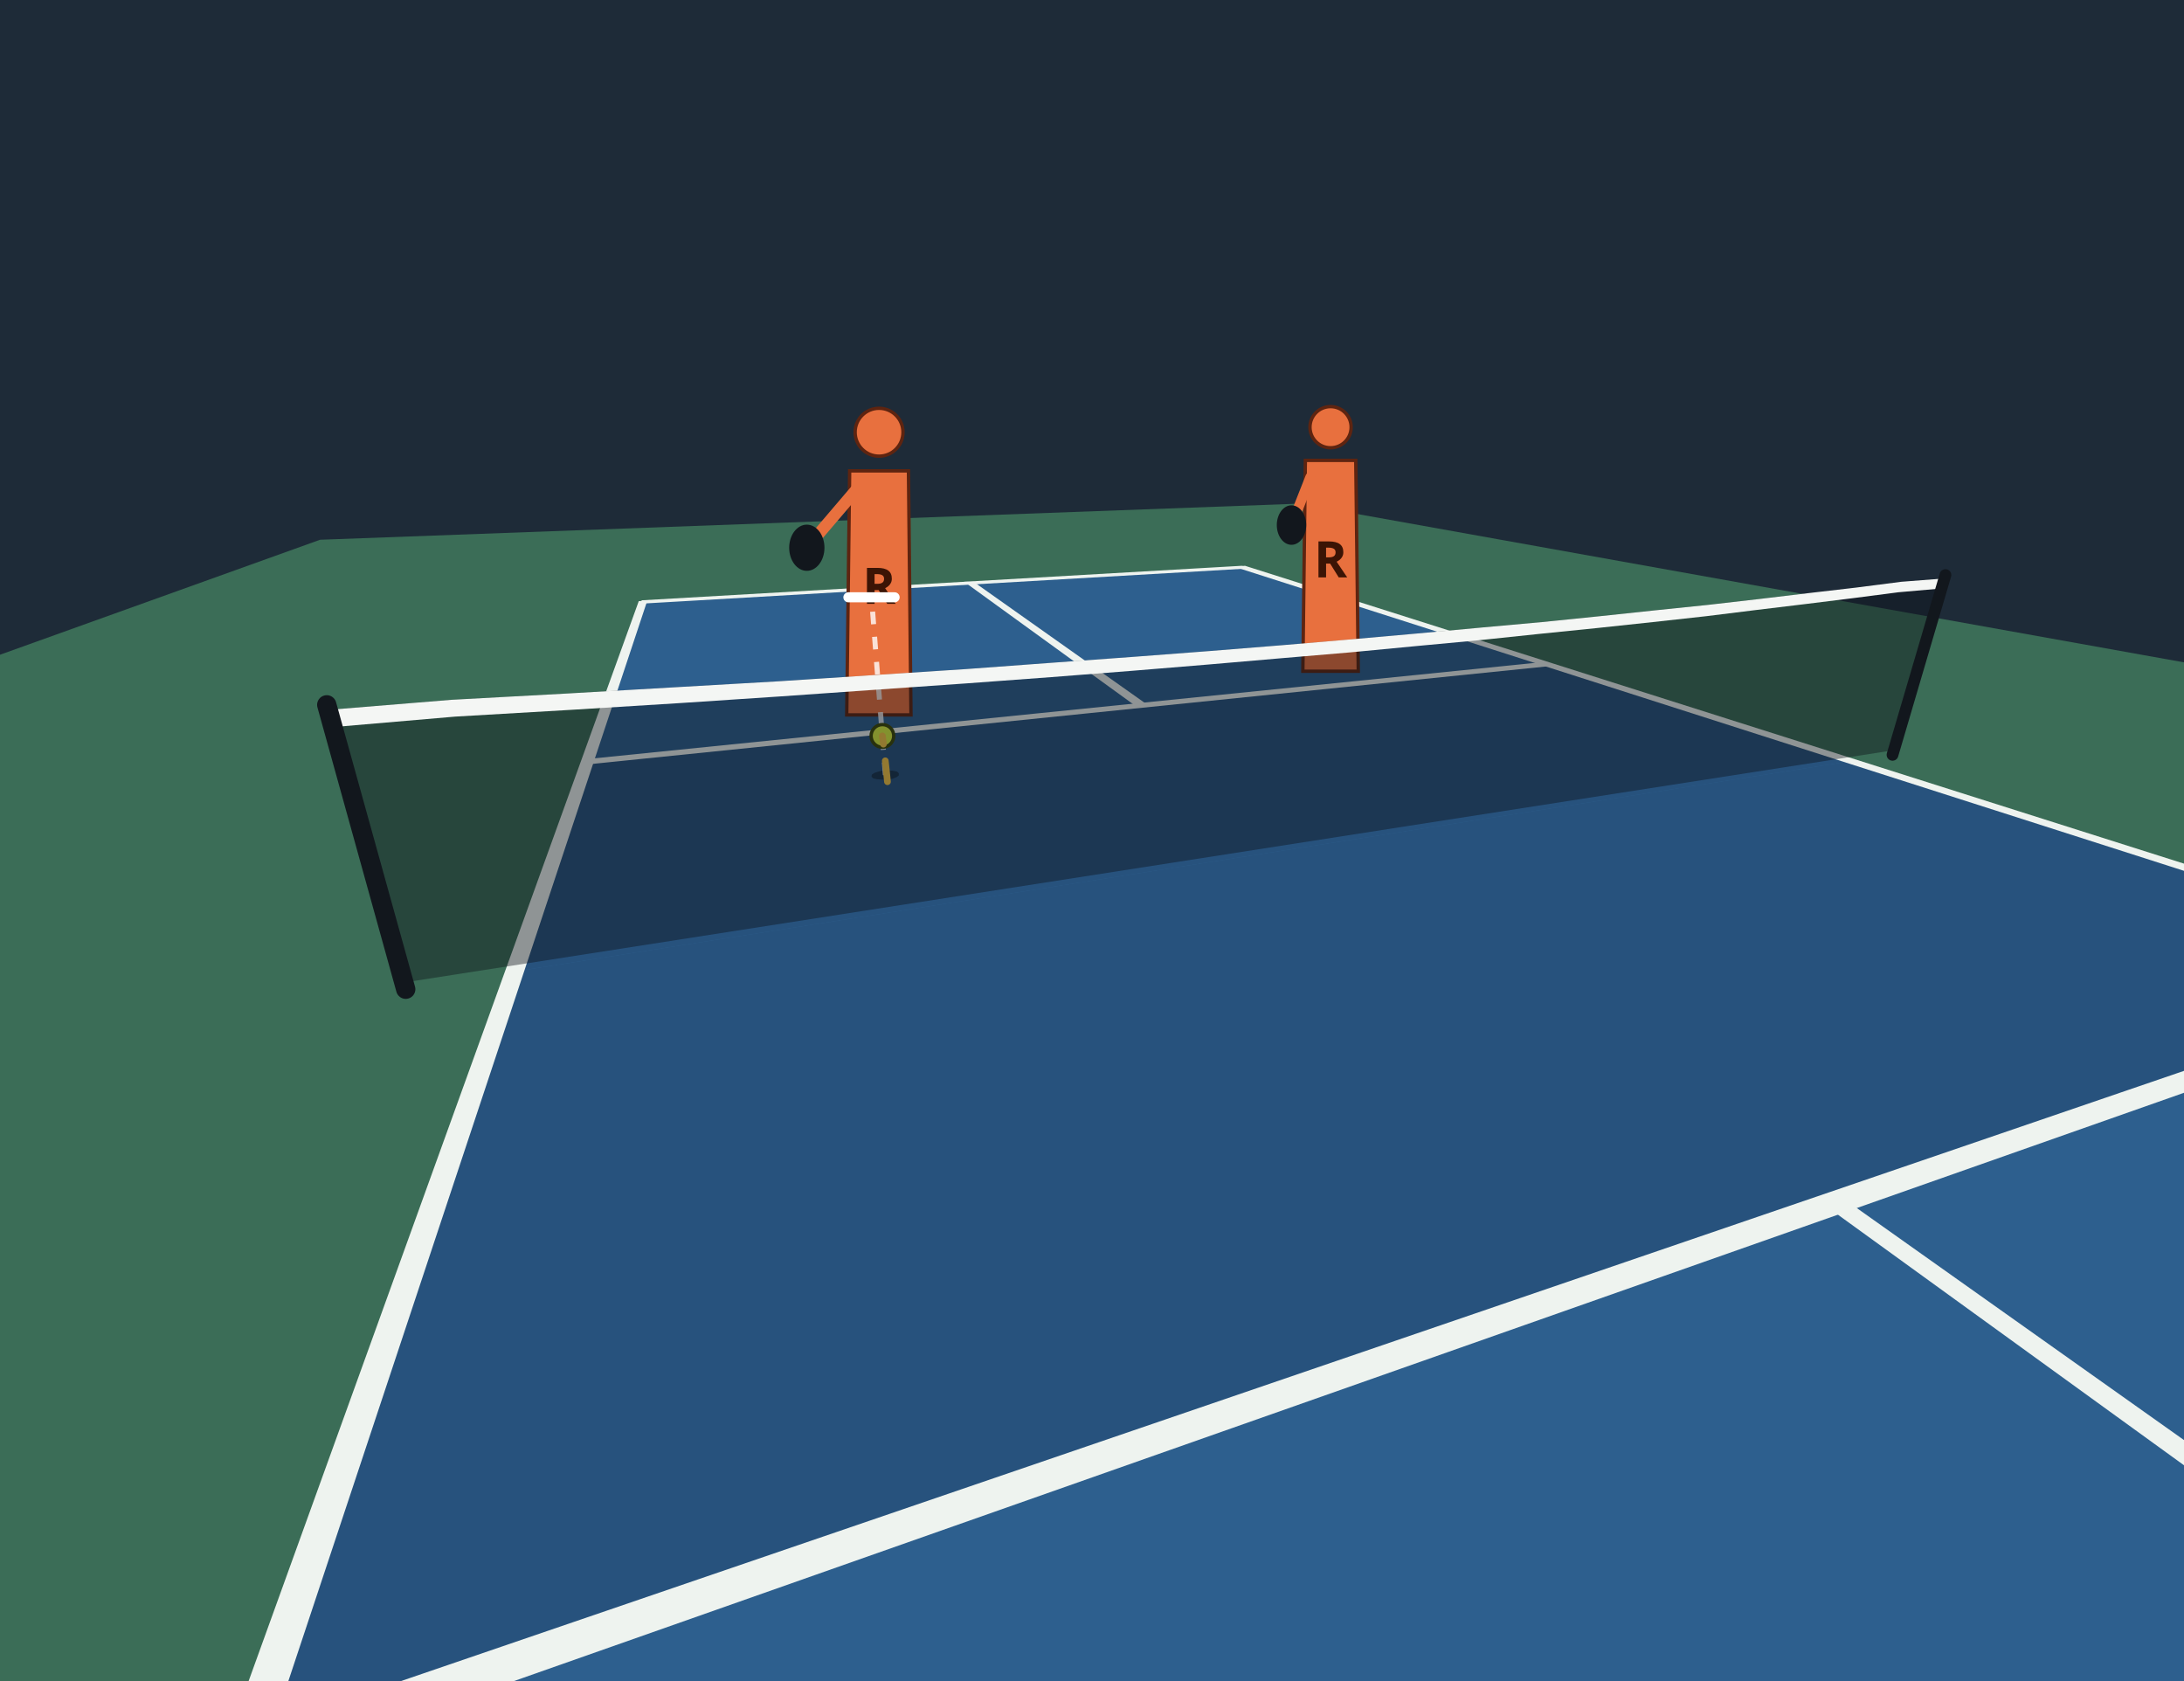
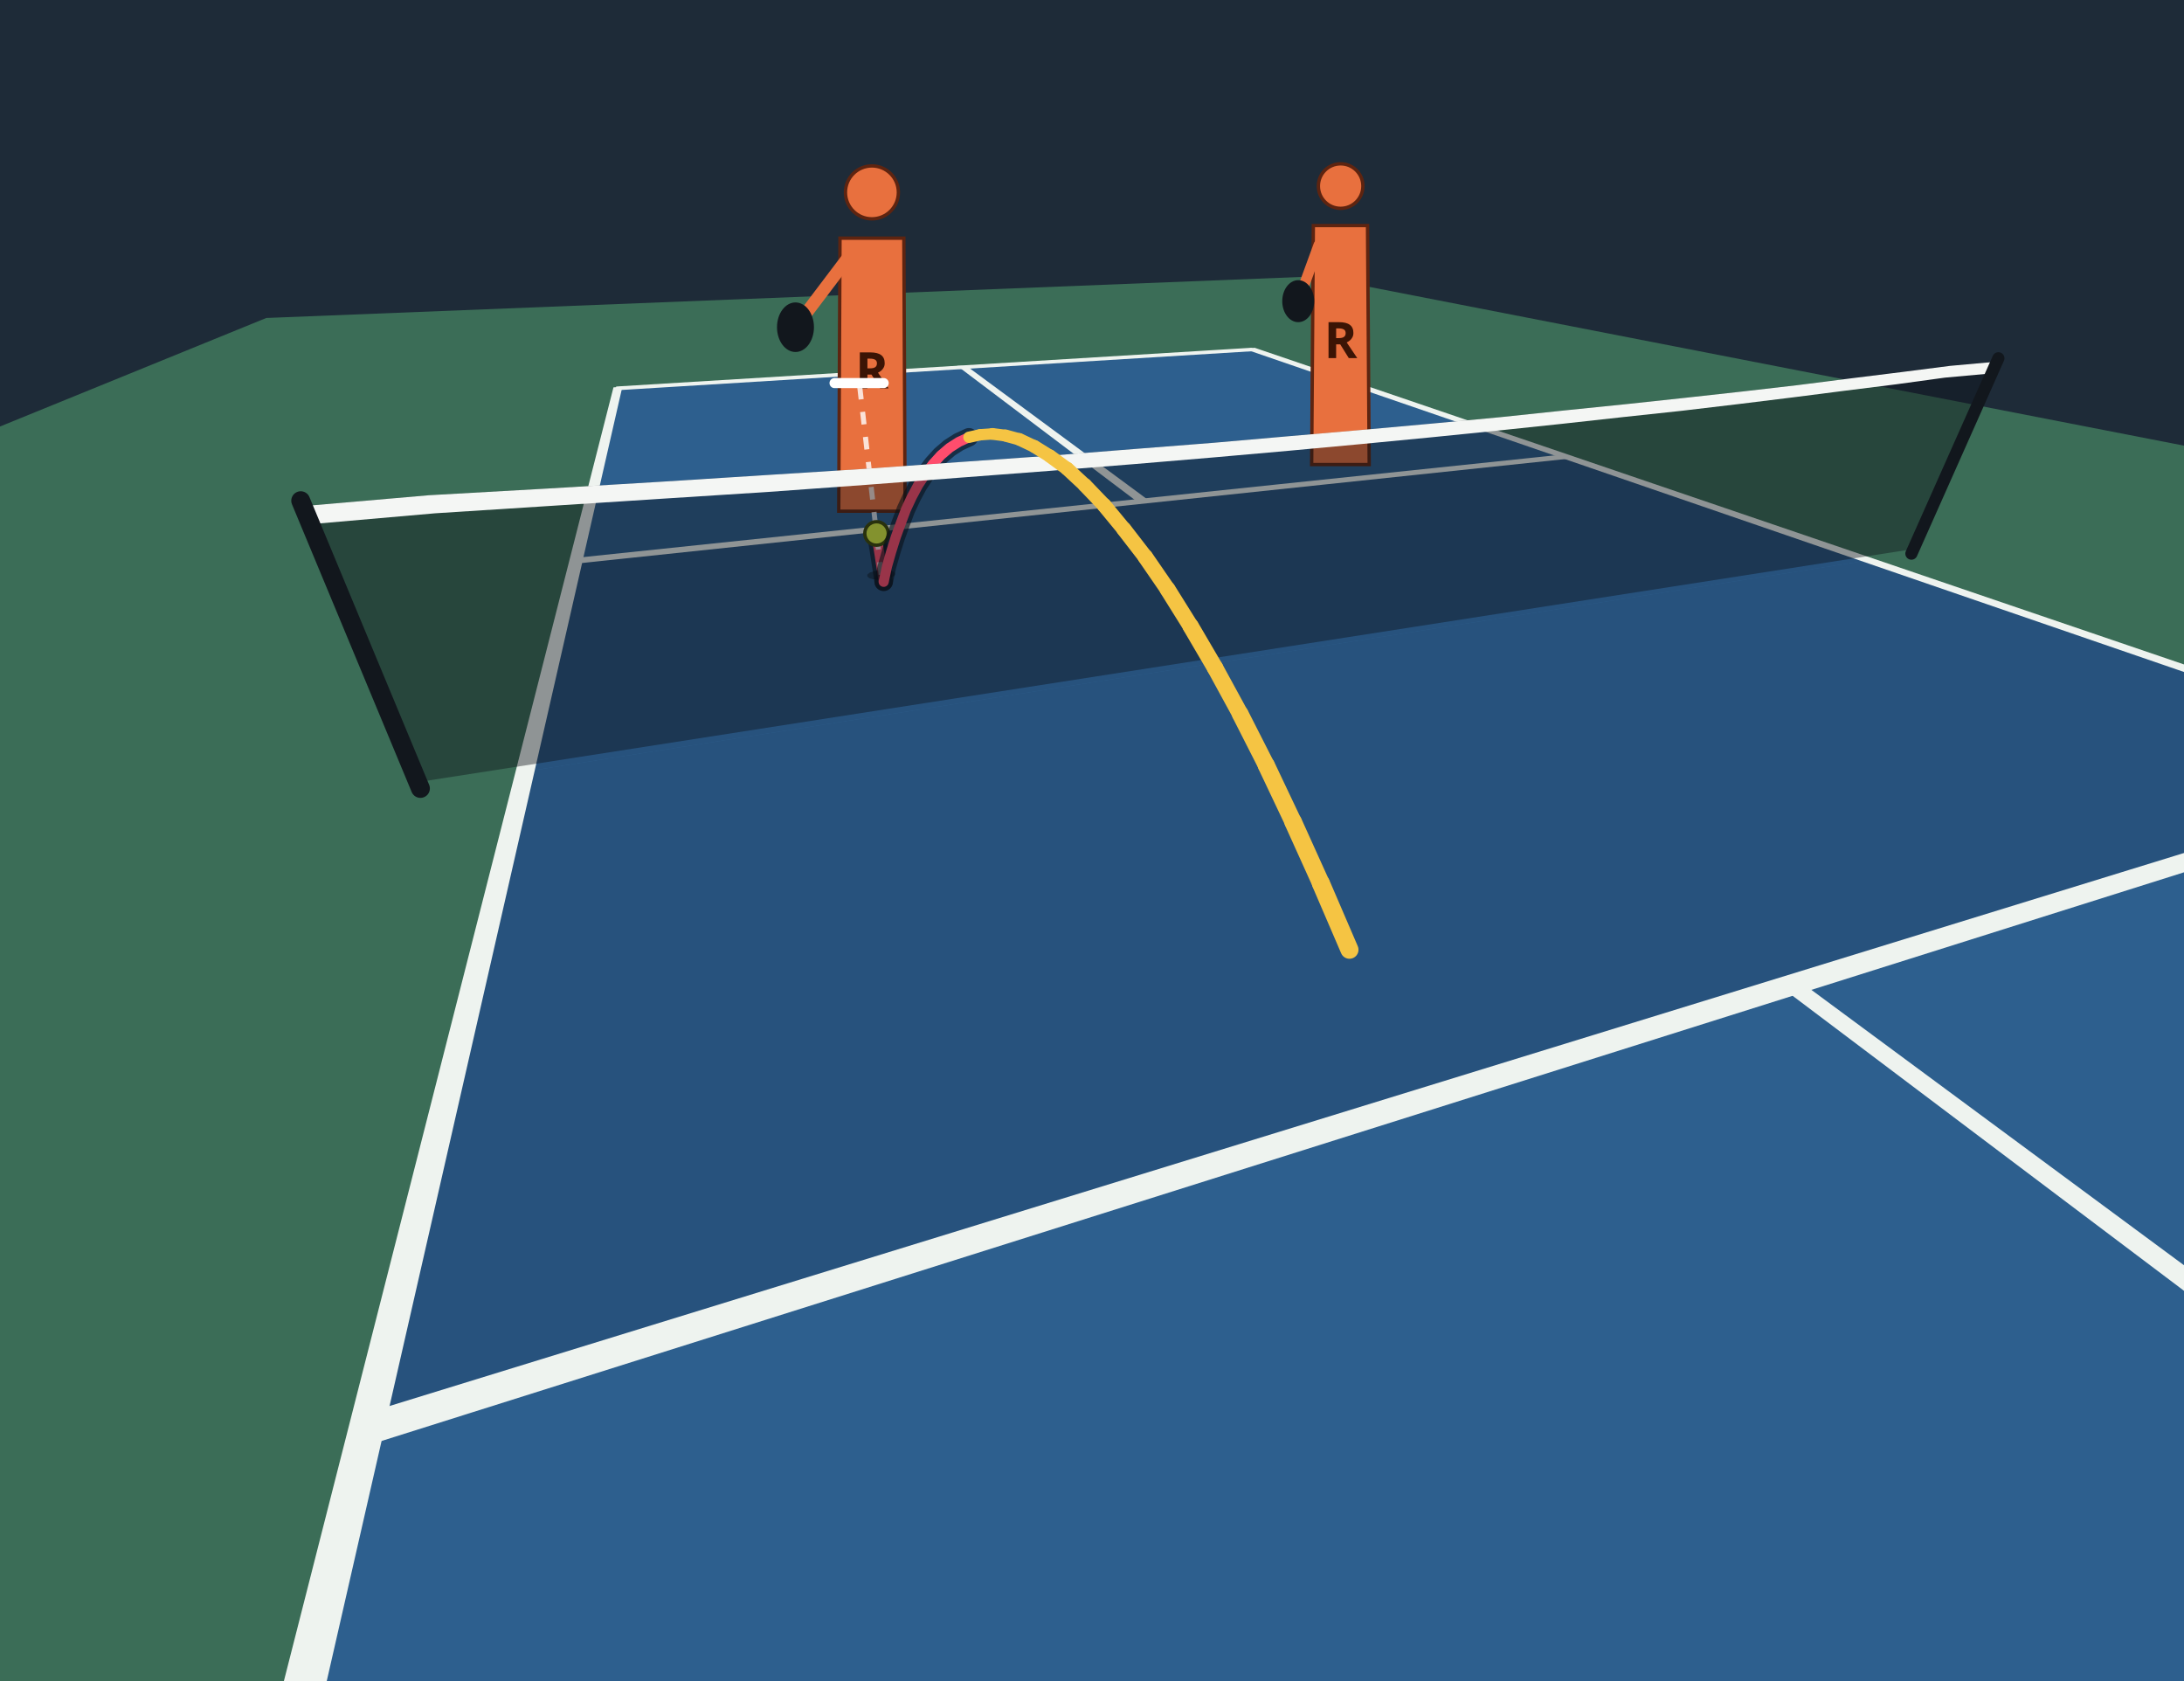
<svg xmlns="http://www.w3.org/2000/svg" class="piq-svg piq-fp" viewBox="0 0 520 400" role="img" aria-label="Court view from your position">
  <style>
.piq-svg{font-family:"Barlow Semi Condensed", "Barlow", system-ui, sans-serif}
.piq-backdrop{fill:#1E2B38}
.piq-surround{fill:#3B6D57}
.piq-surface{fill:#2D5F8E}
.piq-kitchen{fill:#27527D}
.piq-line{fill:#EEF3EF;stroke:#EEF3EF;stroke-width:.6}
.piq-td-line{stroke:#EEF3EF;fill:none}
.piq-net-mesh{fill:rgba(12, 18, 24, 0.42)}
.piq-net-tape{fill:#F4F6F4}
.piq-net-post{stroke:#12171D;stroke-linecap:round}
.piq-td-net{stroke:#F4F6F4;stroke-linecap:round}
.piq-player-us{fill:#F3F2EC;stroke:#1B2A3A;stroke-width:.8}
.piq-player-them{fill:#E8703E;stroke:#5E2410;stroke-width:.8}
.piq-arm-us{stroke:#F3F2EC;fill:none}
.piq-arm-them{stroke:#E8703E;fill:none}
.piq-label-us{fill:#1B2A3A;font-weight:600;font-size:12px}
.piq-label-them{fill:#3B1405;font-weight:600;font-size:12px}
.piq-paddle{fill:#12171D}
.piq-ball{fill:#D9F03E;stroke:#3D4806;stroke-width:.8}
.piq-ball-shadow{fill:rgba(0, 0, 0, 0.38)}
.piq-stalk{stroke:rgba(255, 255, 255, 0.8);stroke-width:1.2;stroke-dasharray:3 3;fill:none}
.piq-tick{stroke:#FFFFFF;stroke-width:2.4;stroke-linecap:round}
.piq-path{stroke:#F5C443;fill:none;stroke-linecap:round}
- .piq-path-far{stroke-dasharray:5 4}
+ .piq-path-far{stroke:#FF4D6D;stroke-linejoin:round}
+ .piq-path-casing{stroke:rgba(8, 14, 22, 0.6);fill:none;stroke-linecap:round;stroke-linejoin:round}
.piq-answer{stroke:#5FE3A8;fill:none;stroke-width:3;stroke-linecap:round}
.piq-answer-zone{fill:rgba(95, 227, 168, 0.3);stroke:#5FE3A8;stroke-width:1.2;stroke-dasharray:4 3}
.piq-arrowhead{fill:#5FE3A8}
.piq-fov{fill:rgba(255, 255, 255, 0.2)}
.piq-cam{fill:#FFFFFF;stroke:#1E2B38;stroke-width:1}
.piq-annot{fill:#EEF3EF;font-weight:600;font-size:11px}
.piq-annot-line{stroke:#EEF3EF;fill:none}
.piq-reveal{opacity:0;transition:opacity .25s ease}
.is-revealed .piq-reveal,.piq-reveal.is-on{opacity:1}
@media (prefers-reduced-motion: reduce){.piq-reveal{transition:none}}
</style>
  <defs>
    <marker id="piq-ah-fpa" viewBox="0 0 10 10" refX="7" refY="5" markerWidth="4" markerHeight="4" orient="auto-start-reverse">
      <path class="piq-arrowhead" d="M0,0 L10,5 L0,10 z" />
    </marker>
  </defs>
  <rect class="piq-backdrop" x="0" y="0" width="520" height="400" />
-   <polygon class="piq-surround" points="16425.7,3011.6 309.4,119.9 76.2,128.5 -7950.1,3011.6" />
-   <polygon class="piq-surface" points="9316,3010.6 295.9,135.1 153,143.3 -840.6,3010.6" />
-   <polygon class="piq-kitchen" points="57.8,418 596.7,230.9 440.7,181.2 122.5,231.3" />
-   <polygon class="piq-kitchen" points="122.5,231.3 440.7,181.2 368.2,158.1 139.8,181.4" />
-   <polygon class="piq-line" points="153,143.2 295.6,135 296.1,135.1 152.9,143.4" />
-   <polygon class="piq-line" points="-883.1,3009.1 152.3,143.4 153.7,143.3 -798.5,3009.1" />
-   <polygon class="piq-line" points="9273.4,3009.1 295.4,135.1 296.4,135 9358.1,3009.1" />
-   <polygon class="piq-line" points="59.6,412.8 593.8,230 599.6,231.8 55.9,423.3" />
-   <polygon class="piq-line" points="139.9,181 367.6,157.9 368.8,158.3 139.7,181.7" />
-   <polygon class="piq-line" points="4195.2,3009.1 435.1,287 438.9,285.7 4279.8,3009.1" />
-   <polygon class="piq-line" points="270.8,168 230.5,138.8 231.7,138.8 272.7,167.8" />
+   <polygon class="piq-surround" points="16651.7,3249.5 313.2,65.8 63.4,75.7 -7724.1,3249.5" />
+   <polygon class="piq-surface" points="9541.9,3248.3 298.2,83.2 147,92.5 -614.7,3248.3" />
+   <polygon class="piq-kitchen" points="87.2,340.4 590.7,183.3 444.8,133.4 125,183.7" />
+   <polygon class="piq-kitchen" points="125,183.7 444.8,133.4 372.8,108.7 137.1,133.6" />
+   <polygon class="piq-line" points="147,92.3 297.9,83.1 298.4,83.3 147,92.6" />
+   <polygon class="piq-line" points="-657.3,3246.6 146.3,92.5 147.8,92.4 -572.7,3246.6" />
+   <polygon class="piq-line" points="9499.3,3246.6 297.6,83.2 298.7,83.1 9583.9,3246.6" />
+   <polygon class="piq-line" points="88,336.5 588.1,182.4 593.4,184.2 86.2,344.2" />
+   <polygon class="piq-line" points="137.2,133.1 372.2,108.5 373.5,108.9 137,133.9" />
+   <polygon class="piq-line" points="4421,3246.6 424.7,235.1 428.4,233.9 4505.6,3246.6" />
+   <polygon class="piq-line" points="271.2,119.4 228.8,87.4 230,87.4 273.1,119.2" />
  <g class="piq-person">
-     <polygon class="piq-player-them" points="310.2,159.8 323.4,159.8 322.8,109.6 310.8,109.6" />
-     <circle class="piq-player-them" cx="316.8" cy="101.7" r="4.9" />
-     <line class="piq-arm-them" x1="312" y1="113.6" x2="307.5" y2="125" stroke-width="2.4" stroke-linecap="round" />
-     <ellipse class="piq-paddle" cx="307.5" cy="125" rx="3.5" ry="4.7" />
-     <text class="piq-label-them" x="316.8" y="132.8" text-anchor="middle" dominant-baseline="central">R</text>
+     <polygon class="piq-player-them" points="312.3,110.6 326,110.6 325.6,53.7 312.7,53.7" />
+     <circle class="piq-player-them" cx="319.2" cy="44.3" r="5.3" />
+     <line class="piq-arm-them" x1="314" y1="58.3" x2="309.1" y2="71.7" stroke-width="2.5" stroke-linecap="round" />
+     <ellipse class="piq-paddle" cx="309.1" cy="71.7" rx="3.8" ry="5" />
+     <text class="piq-label-them" x="319.2" y="80.6" text-anchor="middle" dominant-baseline="central">R</text>
  </g>
  <g class="piq-person">
-     <polygon class="piq-player-them" points="201.6,170.2 216.9,170.2 216.3,112.1 202.3,112.1" />
-     <circle class="piq-player-them" cx="209.3" cy="102.9" r="5.7" />
-     <line class="piq-arm-them" x1="203.7" y1="116.8" x2="192.1" y2="130.4" stroke-width="2.8" stroke-linecap="round" />
-     <ellipse class="piq-paddle" cx="192.1" cy="130.4" rx="4.2" ry="5.5" />
-     <text class="piq-label-them" x="209.3" y="139.1" text-anchor="middle" dominant-baseline="central">R</text>
+     <polygon class="piq-player-them" points="199.7,121.7 215.5,121.7 215.2,56.7 200,56.7" />
+     <circle class="piq-player-them" cx="207.6" cy="45.8" r="6.3" />
+     <line class="piq-arm-them" x1="201.5" y1="61.9" x2="189.4" y2="77.9" stroke-width="3" stroke-linecap="round" />
+     <ellipse class="piq-paddle" cx="189.4" cy="77.9" rx="4.4" ry="5.9" />
+     <text class="piq-label-them" x="207.6" y="87.8" text-anchor="middle" dominant-baseline="central">R</text>
  </g>
-   <polygon class="piq-ball-shadow" points="214,184.1 213.6,183.7 212.7,183.5 211.6,183.4 210.3,183.4 209.1,183.7 208.2,184 207.6,184.4 207.5,184.9 207.9,185.3 208.8,185.5 210,185.6 211.3,185.6 212.5,185.4 213.5,185 214,184.6" />
-   <line class="piq-stalk" x1="210.8" y1="184.5" x2="207.5" y2="142.2" />
-   <line class="piq-tick" x1="202" y1="142.2" x2="213" y2="142.2" />
-   <circle class="piq-ball" cx="210.1" cy="175.2" r="2.7" />
-   <polyline class="piq-path piq-path-far" stroke-width="1.6" points="211.3,186.1 211.1,184.1 210.9,182.2 210.7,180.4 210.5,178.6 210.3,176.8 210.1,175.2" />
-   <polygon class="piq-net-mesh" points="78.1,169 107.5,166.6 135.1,165.1 161,163.6 185.3,162.2 208.2,160.7 229.8,159.3 250.2,157.8 269.5,156.4 287.9,155 305.3,153.6 321.8,152.2 337.6,150.8 352.7,149.4 367.1,148.1 380.9,146.7 394.1,145.3 406.7,144 418.9,142.6 430.6,141.2 441.8,139.9 452.7,138.5 463,137.7 450.9,178.6 96.2,233.9" />
-   <polygon class="piq-net-tape" points="78.1,169 107.5,166.6 135.1,165.1 161,163.6 185.3,162.2 208.2,160.7 229.8,159.3 250.2,157.8 269.5,156.4 287.9,155 305.3,153.6 321.8,152.2 337.6,150.8 352.7,149.4 367.1,148.1 380.9,146.7 394.1,145.3 406.7,144 418.9,142.6 430.6,141.2 441.8,139.9 452.7,138.5 463,137.7 462.2,140.1 452,141 441.2,142.4 429.9,143.8 418.3,145.2 406.2,146.7 393.5,148.1 380.4,149.5 366.6,150.9 352.3,152.4 337.3,153.8 321.6,155.3 305.1,156.7 287.7,158.2 269.5,159.7 250.3,161.2 230,162.7 208.5,164.2 185.7,165.8 161.6,167.4 135.8,169 108.4,170.6 79.3,173.1" />
-   <line class="piq-net-post" x1="96.6" y1="235.5" x2="77.8" y2="167.8" stroke-width="4.6" />
-   <line class="piq-net-post" x1="450.6" y1="179.7" x2="463.2" y2="136.9" stroke-width="2.8" />
+   <polyline class="piq-path-casing" stroke-width="4.4" points="210.4,138.5 210.1,136.4 209.8,134.5 209.5,132.5 209.2,130.6 208.9,128.8 208.7,127" />
+   <polyline class="piq-path piq-path-far" stroke-width="2.4" points="210.4,138.5 210.1,136.4 209.8,134.5 209.5,132.5 209.2,130.6 208.9,128.8 208.7,127" />
+   <polygon class="piq-ball-shadow" points="213.1,136.4 212.6,136 211.8,135.8 210.6,135.7 209.3,135.7 208.1,136 207.1,136.3 206.5,136.8 206.5,137.2 206.9,137.6 207.8,137.9 209,138 210.4,138 211.6,137.7 212.6,137.3 213.1,136.9" />
+   <line class="piq-stalk" x1="209.8" y1="136.8" x2="204.6" y2="91.2" />
+   <line class="piq-tick" x1="198.7" y1="91.2" x2="210.4" y2="91.2" />
+   <circle class="piq-ball" cx="208.7" cy="127" r="2.8" />
+   <polyline class="piq-path-casing" stroke-width="4.4" points="230.7,104.1 228.3,105.2 226.1,106.6 224,108.4 222.1,110.5 220.3,112.9 218.6,115.5 217.1,118.3 215.7,121.3 214.5,124.5 213.3,127.8 212.2,131.3 211.2,134.8 210.4,138.5" />
+   <polyline class="piq-path piq-path-far" stroke-width="2.4" points="230.7,104.1 228.3,105.2 226.1,106.6 224,108.4 222.1,110.5 220.3,112.9 218.6,115.5 217.1,118.3 215.7,121.3 214.5,124.5 213.3,127.8 212.2,131.3 211.2,134.8 210.4,138.5" />
+   <polygon class="piq-net-mesh" points="72.1,120.5 102.1,117.9 130.5,116.3 157.2,114.7 182.4,113.1 206.1,111.6 228.5,110 249.8,108.5 270,106.9 289.1,105.4 307.4,103.8 324.8,102.3 341.4,100.8 357.4,99.3 372.6,97.7 387.3,96.2 401.3,94.7 414.9,93.2 427.9,91.7 440.5,90.1 452.6,88.6 464.3,87.1 475.4,86.1 455.6,130.7 99.5,186.2" />
+   <polygon class="piq-net-tape" points="72.1,120.5 102.1,117.9 130.5,116.3 157.2,114.7 182.4,113.1 206.1,111.6 228.5,110 249.8,108.5 270,106.9 289.1,105.4 307.4,103.8 324.8,102.3 341.4,100.8 357.4,99.3 372.6,97.7 387.3,96.2 401.3,94.7 414.9,93.2 427.9,91.7 440.5,90.1 452.6,88.6 464.3,87.1 475.4,86.1 474.1,88.9 463.1,89.9 451.4,91.5 439.4,93 426.9,94.6 413.9,96.2 400.4,97.8 386.4,99.3 371.9,100.9 356.7,102.5 340.9,104.1 324.3,105.7 307,107.3 288.9,108.9 269.9,110.5 249.9,112.1 228.8,113.7 206.6,115.4 183.1,117.1 158.1,118.7 131.7,120.4 103.6,122.2 73.9,124.8" />
+   <line class="piq-net-post" x1="100.1" y1="187.7" x2="71.6" y2="119.2" stroke-width="4.5" />
+   <line class="piq-net-post" x1="455.1" y1="131.8" x2="475.8" y2="85.3" stroke-width="2.9" />
+   <line class="piq-path" x1="321.3" y1="226.1" x2="314.5" y2="210.3" stroke-width="4.3" />
+   <line class="piq-path" x1="314.5" y1="210.3" x2="307.9" y2="195.7" stroke-width="4.2" />
+   <line class="piq-path" x1="307.9" y1="195.7" x2="301.5" y2="182.2" stroke-width="4.1" />
+   <line class="piq-path" x1="301.5" y1="182.2" x2="295.3" y2="170" stroke-width="4" />
+   <line class="piq-path" x1="295.3" y1="170" x2="289.3" y2="159" stroke-width="3.9" />
+   <line class="piq-path" x1="289.3" y1="159" x2="283.5" y2="149.1" stroke-width="3.9" />
+   <line class="piq-path" x1="283.5" y1="149.1" x2="278" y2="140.3" stroke-width="3.8" />
+   <line class="piq-path" x1="278" y1="140.3" x2="272.7" y2="132.6" stroke-width="3.7" />
+   <line class="piq-path" x1="272.7" y1="132.6" x2="267.6" y2="126" stroke-width="3.6" />
+   <line class="piq-path" x1="267.6" y1="126" x2="262.9" y2="120.3" stroke-width="3.5" />
+   <line class="piq-path" x1="262.9" y1="120.3" x2="258.3" y2="115.5" stroke-width="3.4" />
+   <line class="piq-path" x1="258.3" y1="115.5" x2="254.1" y2="111.6" stroke-width="3.3" />
+   <line class="piq-path" x1="254.1" y1="111.6" x2="250" y2="108.6" stroke-width="3.2" />
+   <line class="piq-path" x1="250" y1="108.6" x2="246.3" y2="106.3" stroke-width="3.1" />
+   <line class="piq-path" x1="246.3" y1="106.3" x2="242.7" y2="104.6" stroke-width="3" />
+   <line class="piq-path" x1="242.7" y1="104.6" x2="239.4" y2="103.7" stroke-width="2.9" />
+   <line class="piq-path" x1="239.4" y1="103.7" x2="236.3" y2="103.3" stroke-width="2.8" />
+   <line class="piq-path" x1="236.3" y1="103.3" x2="233.4" y2="103.5" stroke-width="2.7" />
+   <line class="piq-path" x1="233.4" y1="103.5" x2="230.7" y2="104.1" stroke-width="2.7" />
</svg>
